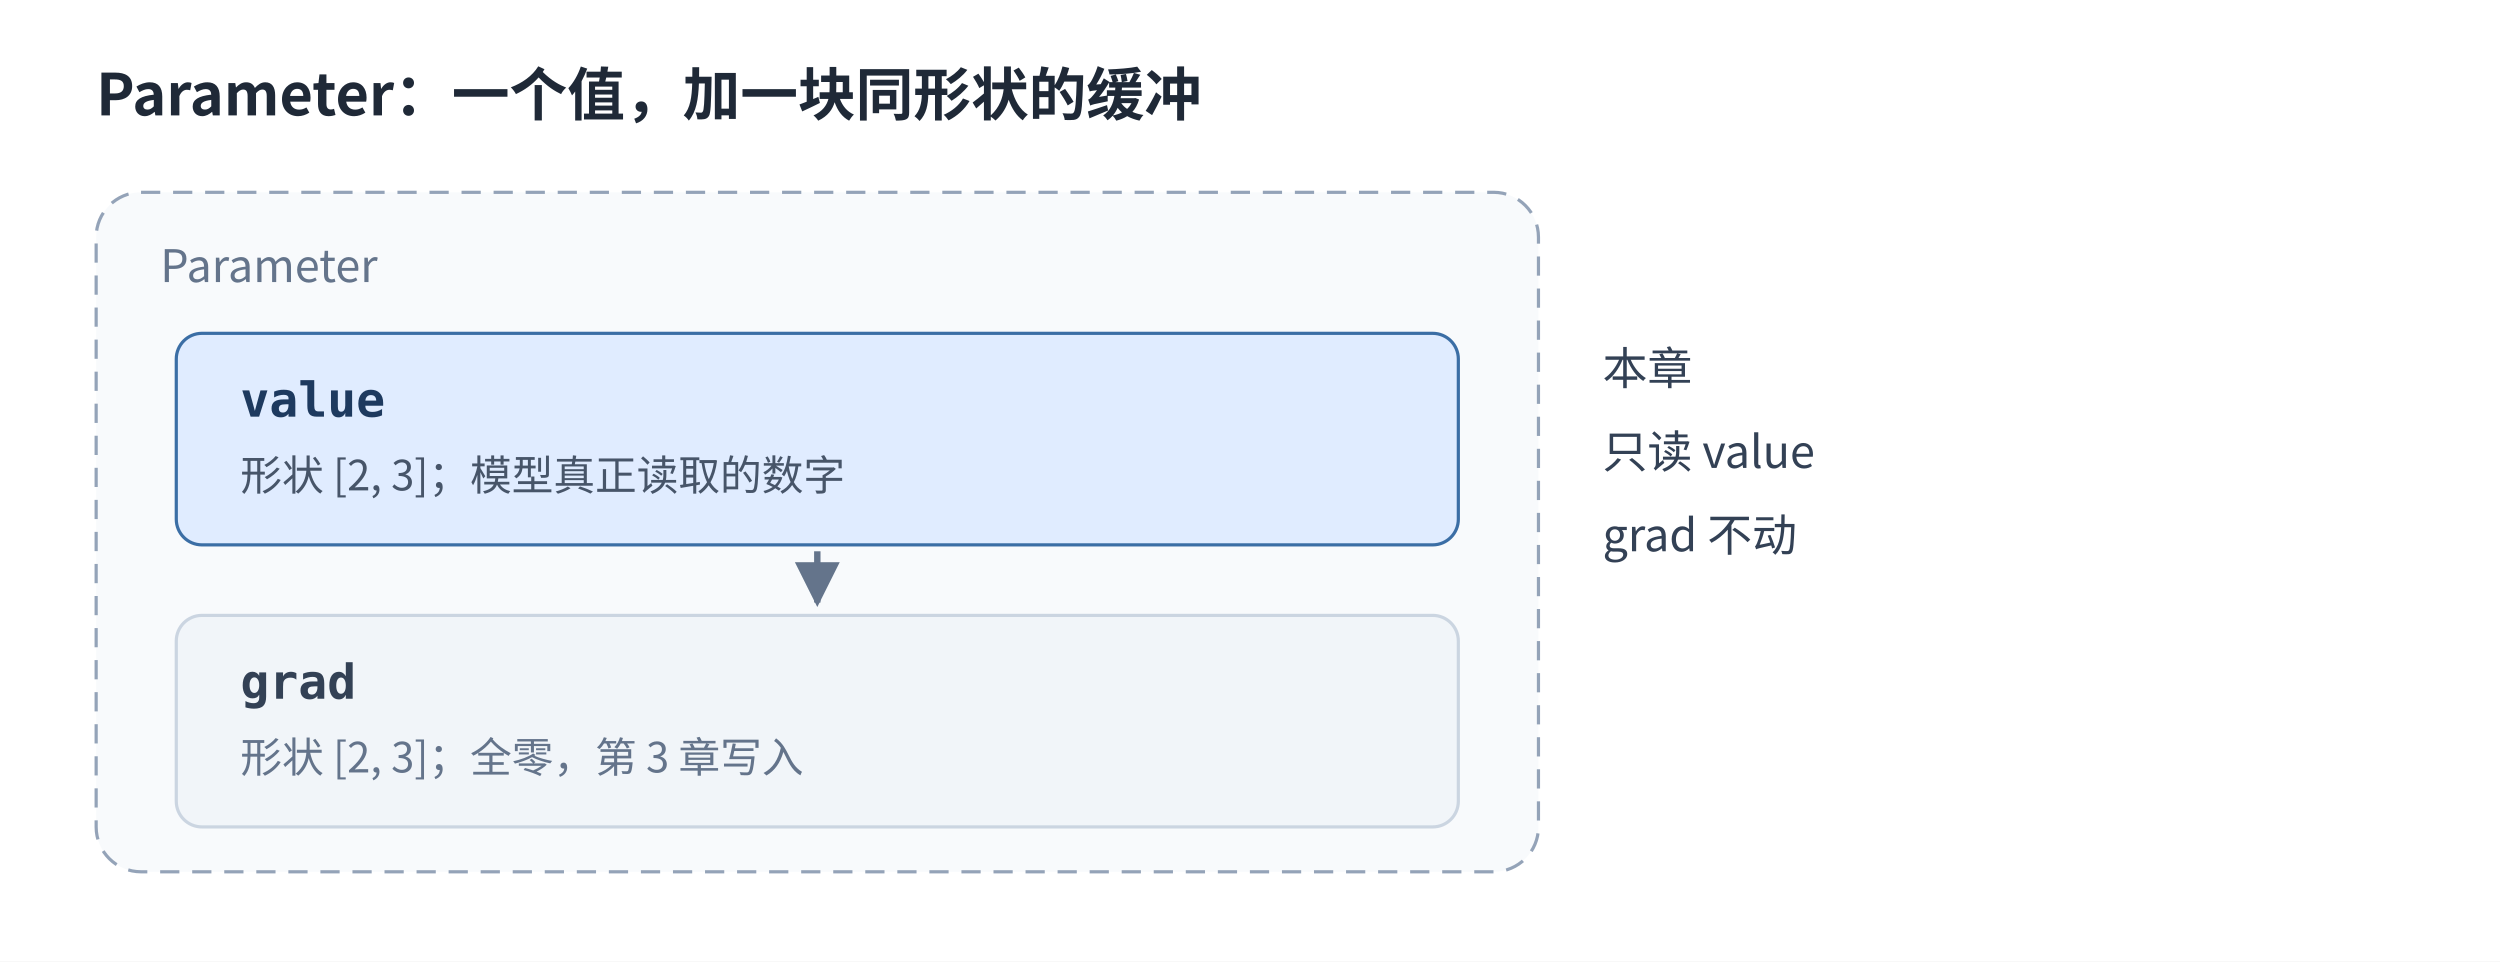
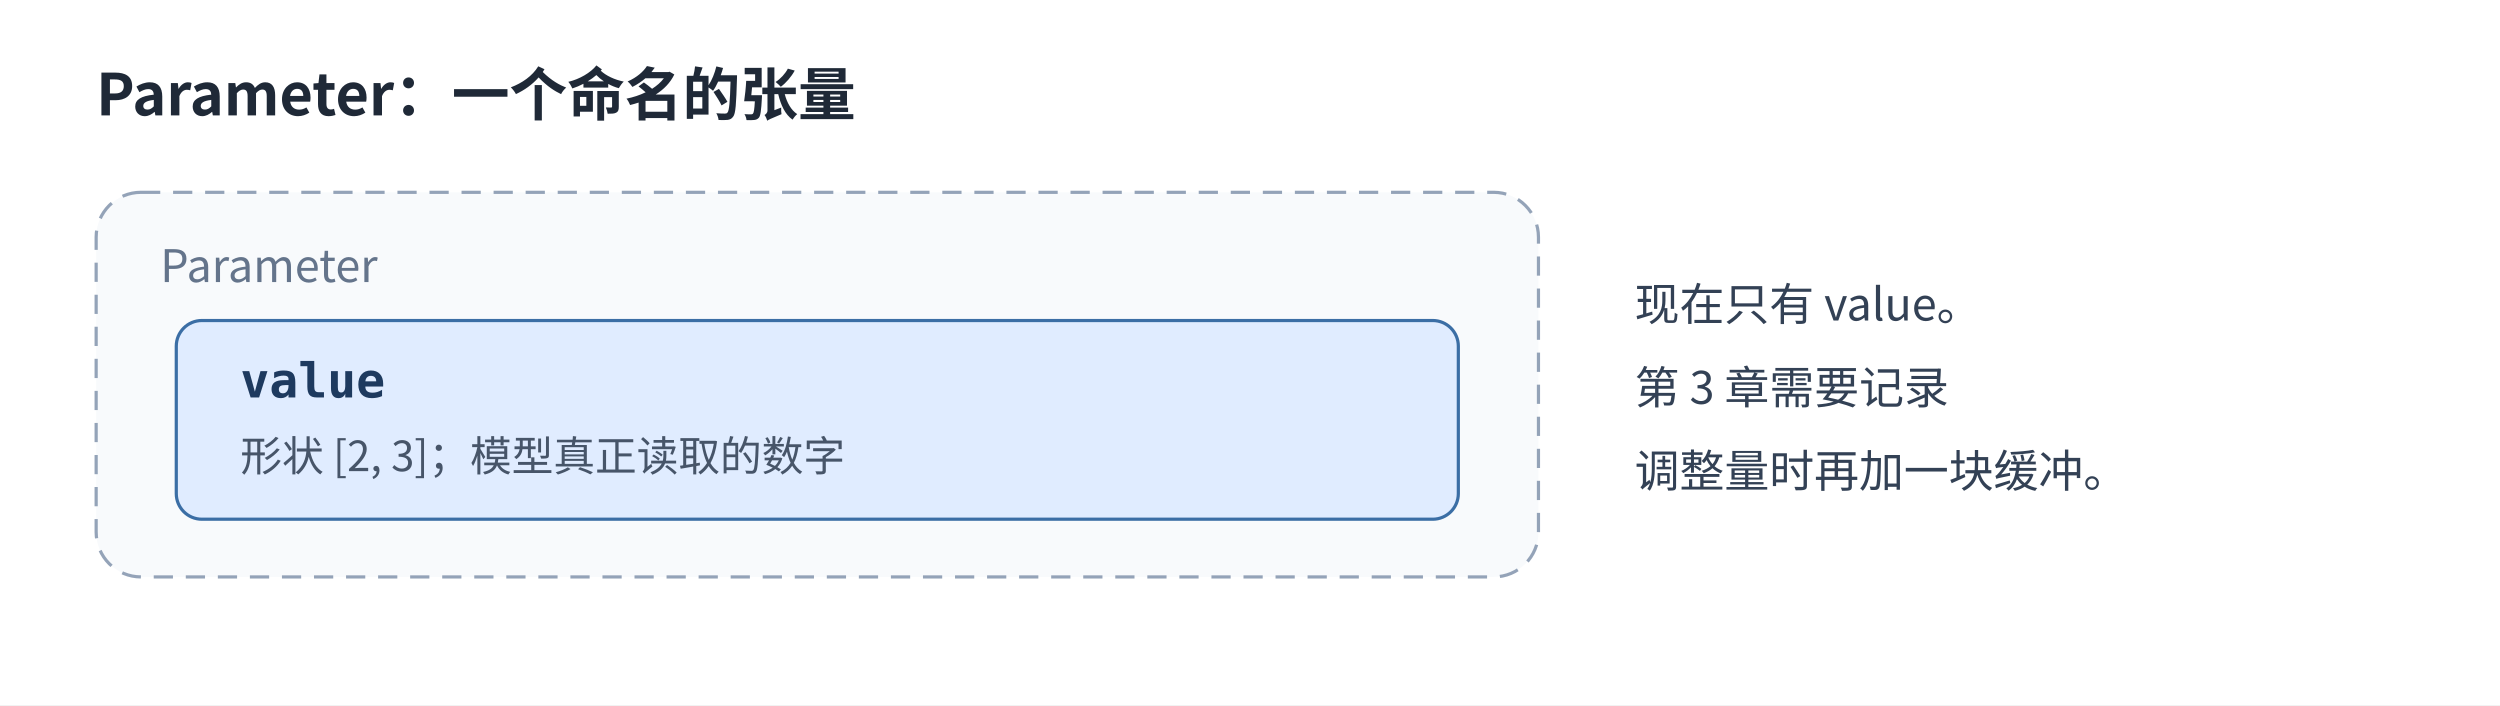
- <svg xmlns="http://www.w3.org/2000/svg" viewBox="0 0 780 300" role="img" aria-labelledby="title desc">
-   <defs>
-     <marker id="arrow" viewBox="0 0 10 10" refX="9" refY="5" markerWidth="7" markerHeight="7" orient="auto-start-reverse">
-       <path d="M 0 0 L 10 5 L 0 10 z" fill="#64748b" />
-     </marker>
-   </defs>
-   <rect width="780" height="300" fill="#ffffff" />
-   <text x="30" y="36" font-family="system-ui, 'Noto Sans CJK SC', sans-serif" font-size="18" font-weight="600" fill="#1f2937">Parameter：一个值，加一块同形状的缓冲</text>
-   <rect x="30" y="60" width="450" height="212" rx="14" fill="#f8fafc" stroke="#94a3b8" stroke-dasharray="6 4" />
+ <svg xmlns="http://www.w3.org/2000/svg" viewBox="0 0 780 220" role="img" aria-labelledby="title desc">
+   <rect width="780" height="220" fill="#ffffff" />
+   <text x="30" y="36" font-family="system-ui, 'Noto Sans CJK SC', sans-serif" font-size="18" font-weight="600" fill="#1f2937">Parameter：一个命名的张量</text>
+   <rect x="30" y="60" width="450" height="120" rx="14" fill="#f8fafc" stroke="#94a3b8" stroke-dasharray="6 4" />
  <text x="50" y="88" font-family="system-ui, 'Noto Sans CJK SC', sans-serif" font-size="14" fill="#64748b">Parameter</text>
-   <rect x="55" y="104" width="400" height="66" rx="8" fill="#e0ecff" stroke="#3b6ea5" />
-   <text x="75" y="130" font-family="ui-monospace, SFMono-Regular, Menlo, monospace" font-size="15" font-weight="600" fill="#1e3a5f">value</text>
-   <text x="75" y="153" font-family="system-ui, 'Noto Sans CJK SC', sans-serif" font-size="13" fill="#475569">形状 [2, 3]；模型真正读取的数字</text>
-   <rect x="55" y="192" width="400" height="66" rx="8" fill="#f1f5f9" stroke="#cbd5e1" />
-   <text x="75" y="218" font-family="ui-monospace, SFMono-Regular, Menlo, monospace" font-size="15" font-weight="600" fill="#334155">grad</text>
-   <text x="75" y="241" font-family="system-ui, 'Noto Sans CJK SC', sans-serif" font-size="13" fill="#64748b">形状 [2, 3]；全零，第 3 章写入</text>
-   <line x1="255" y1="172" x2="255" y2="188" stroke="#64748b" stroke-width="2" marker-end="url(#arrow)" />
-   <text x="500" y="120" font-family="system-ui, 'Noto Sans CJK SC', sans-serif" font-size="14" fill="#334155">本章</text>
-   <text x="500" y="146" font-family="system-ui, 'Noto Sans CJK SC', sans-serif" font-size="14" fill="#334155">只读 value</text>
-   <text x="500" y="172" font-family="system-ui, 'Noto Sans CJK SC', sans-serif" font-size="14" fill="#334155">grad 不动</text>
+   <rect x="55" y="100" width="400" height="62" rx="8" fill="#e0ecff" stroke="#3b6ea5" />
+   <text x="75" y="124" font-family="ui-monospace, SFMono-Regular, Menlo, monospace" font-size="15" font-weight="600" fill="#1e3a5f">value</text>
+   <text x="75" y="147" font-family="system-ui, 'Noto Sans CJK SC', sans-serif" font-size="13" fill="#475569">形状 [2, 3]；模型真正读取的数字</text>
+   <text x="510" y="100" font-family="system-ui, 'Noto Sans CJK SC', sans-serif" font-size="14" fill="#334155">现在只有 value。</text>
+   <text x="510" y="126" font-family="system-ui, 'Noto Sans CJK SC', sans-serif" font-size="14" fill="#334155">第 3 章需要记录</text>
+   <text x="510" y="152" font-family="system-ui, 'Noto Sans CJK SC', sans-serif" font-size="14" fill="#334155">调整量时再加一块缓冲。</text>
</svg>
